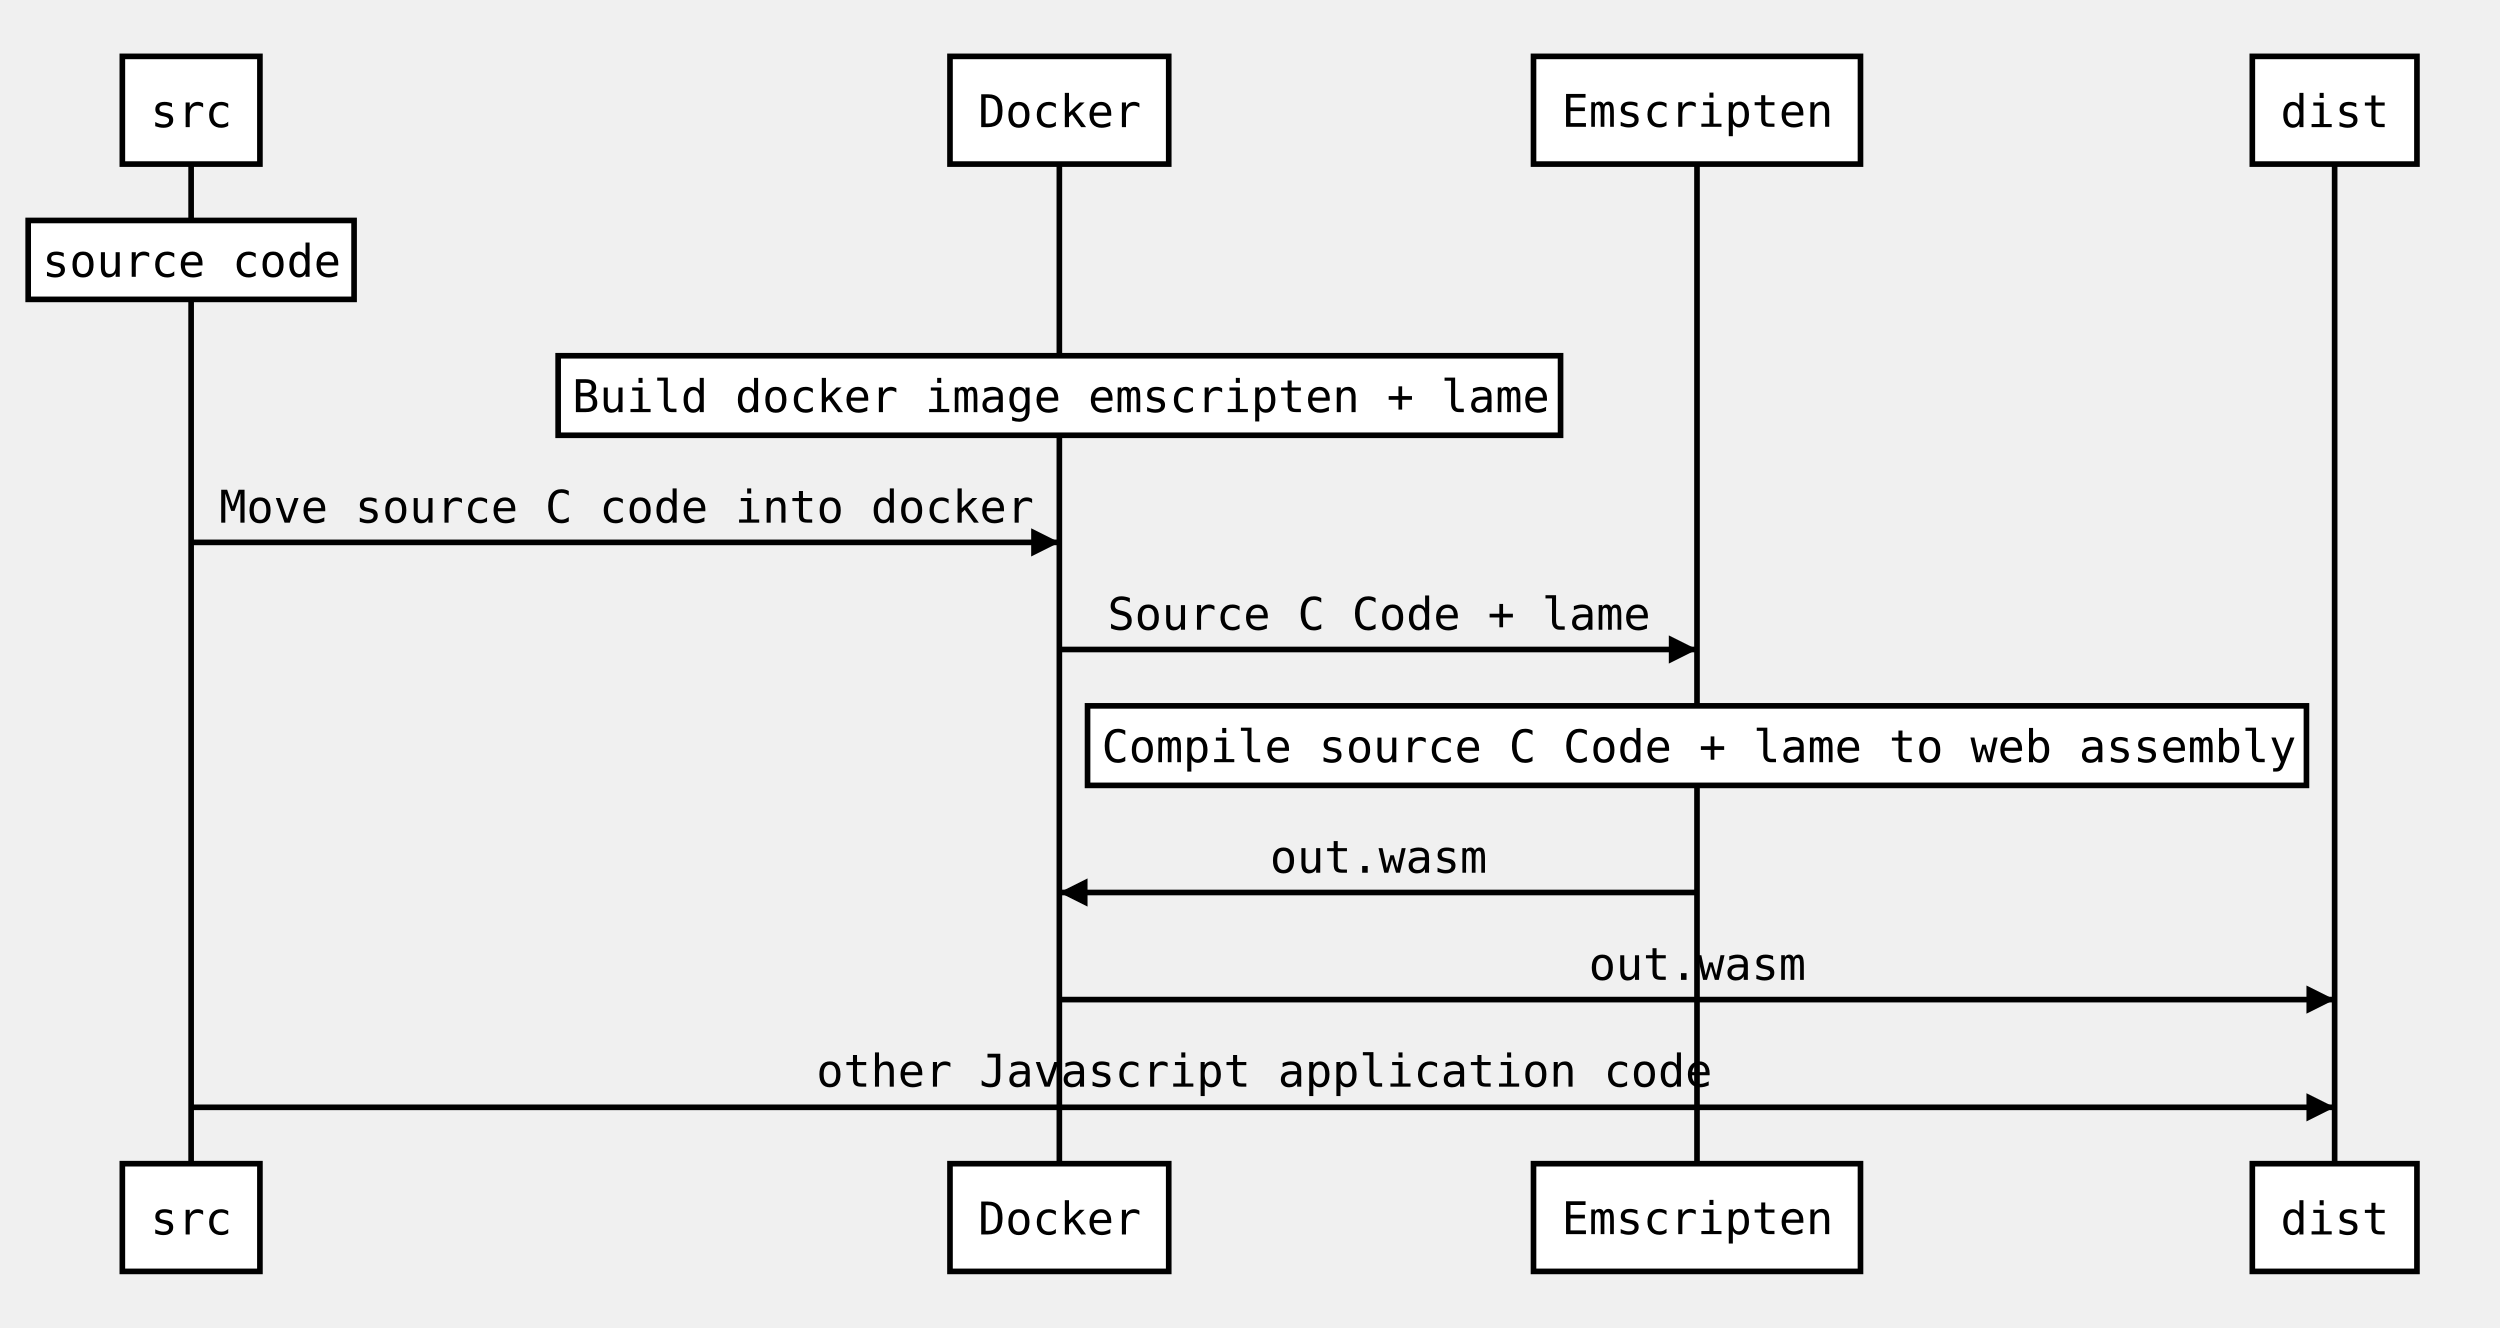
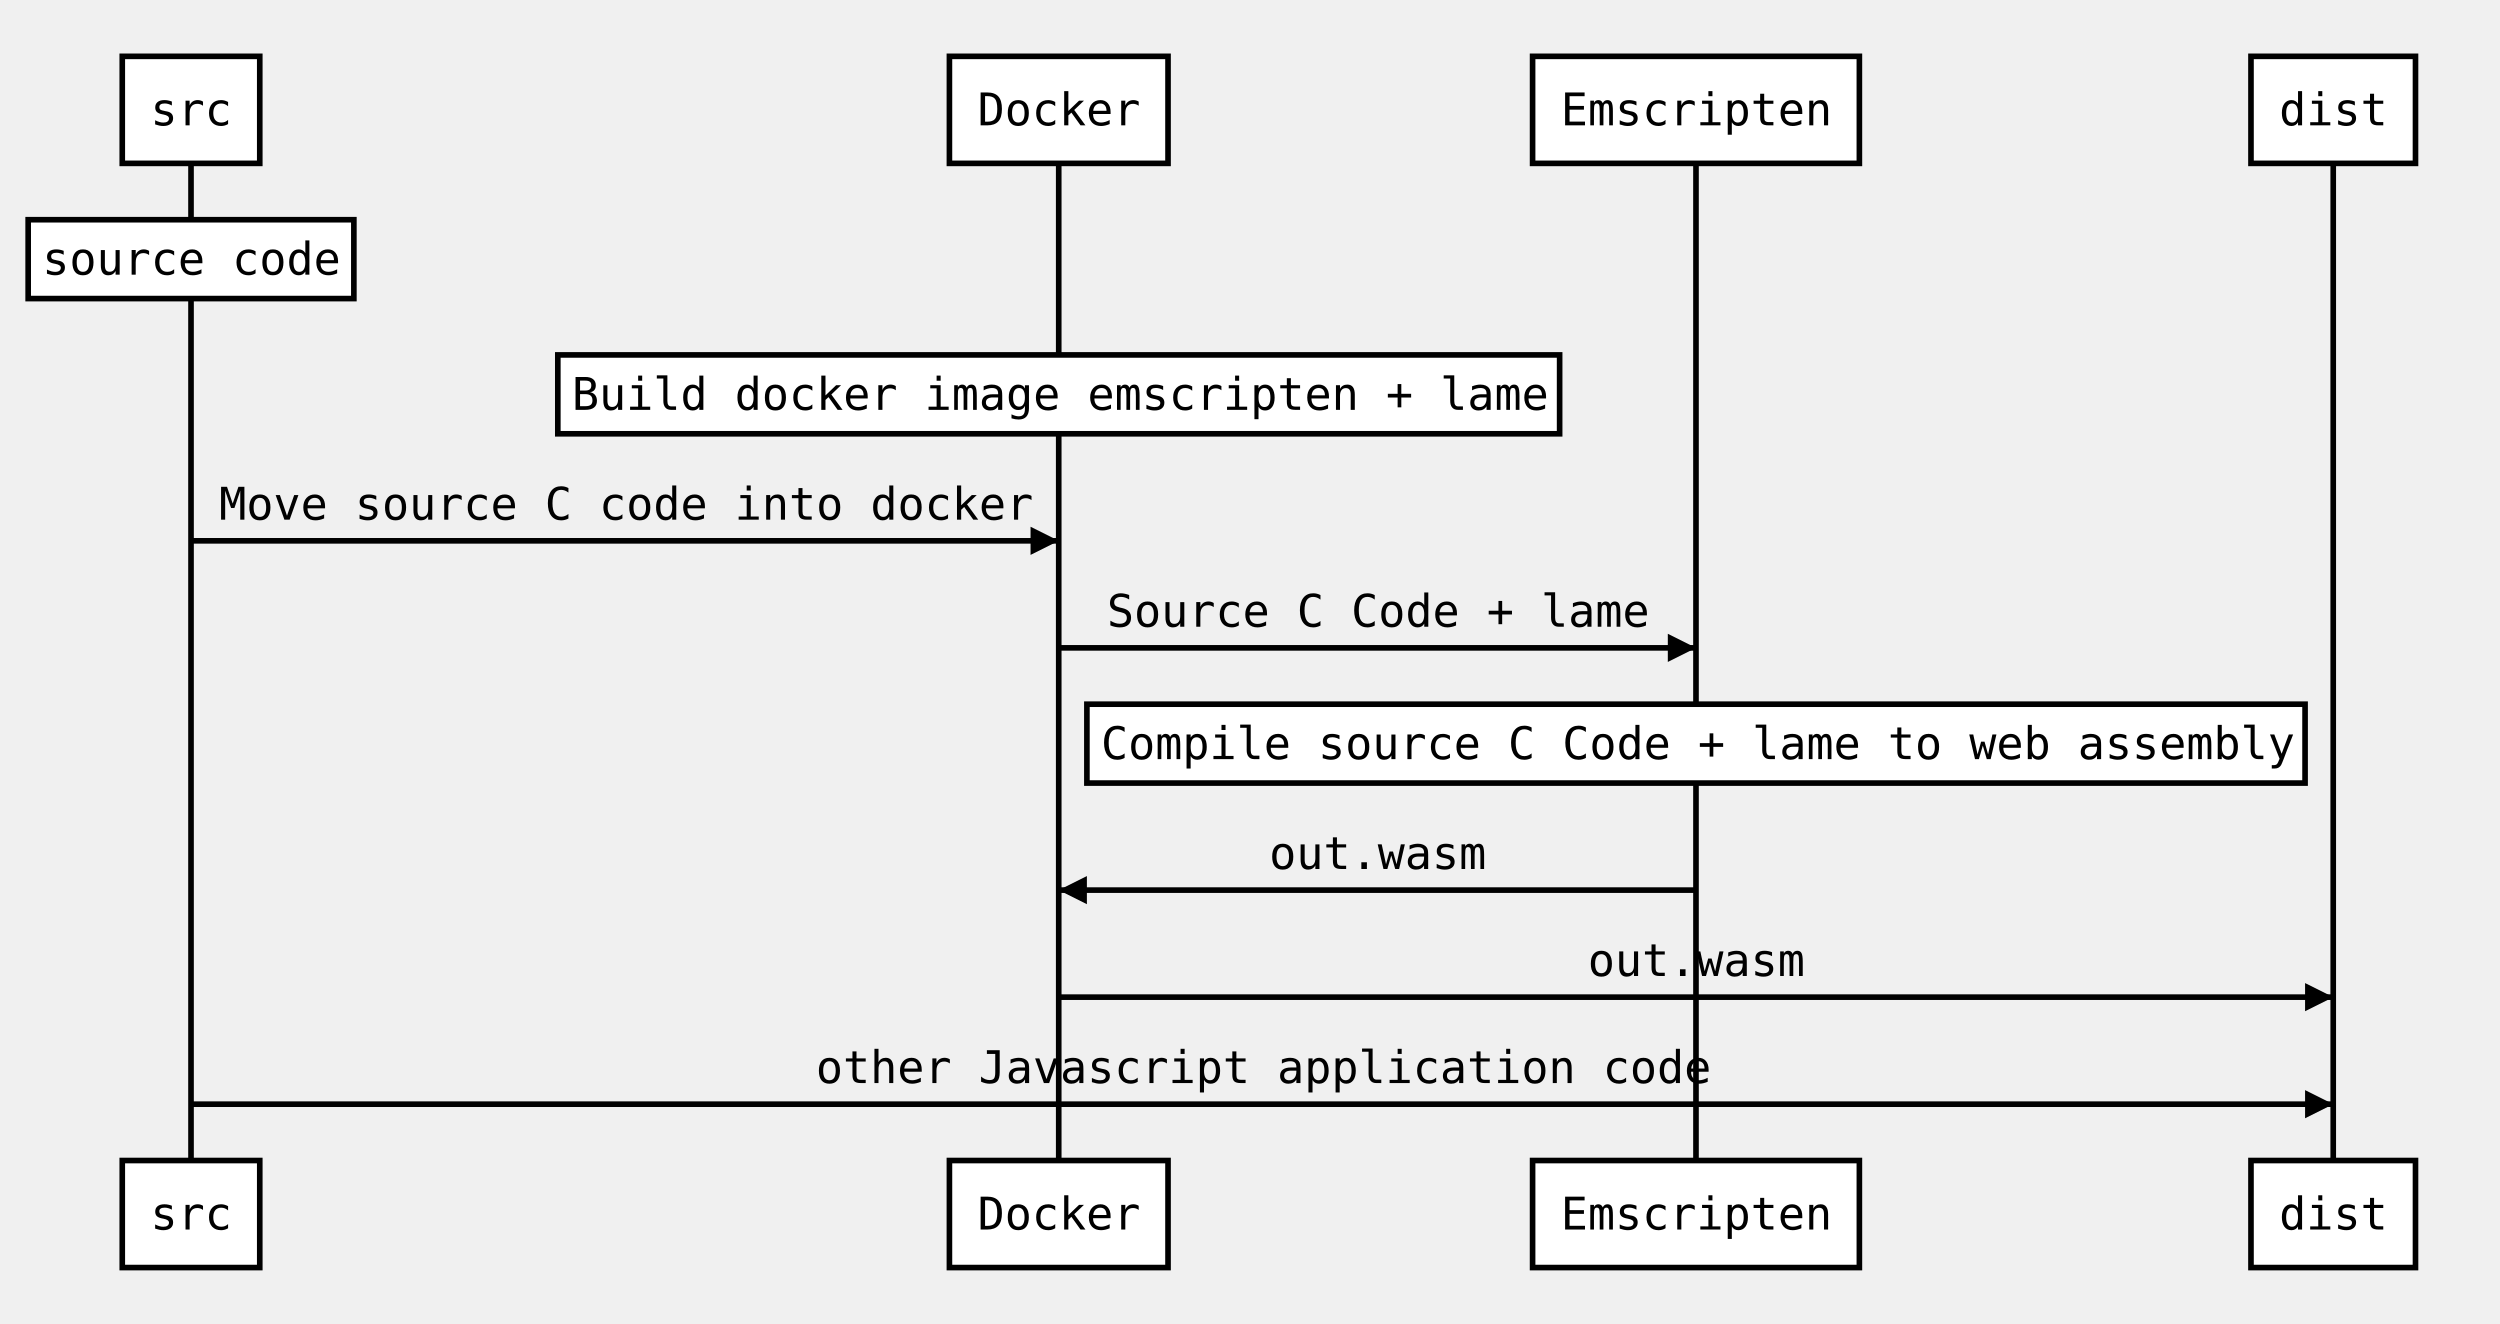
- <svg xmlns="http://www.w3.org/2000/svg" width="887" height="471">
-   <source>note over src: source code
- note over Docker: Build docker image emscripten + lame
- src -&gt; Docker: Move source C code into docker
- Docker -&gt; Emscripten: Source C Code + lame
- note over Emscripten: Compile source C Code + lame to web assembly
- Emscripten -&gt; Docker: out.wasm
- Docker -&gt; dist: out.wasm
- src -&gt; dist: other Javascript application code</source>
+ <svg xmlns="http://www.w3.org/2000/svg" width="887.531px" height="470px" class="sequence simple">
  <defs>
    <marker viewBox="0 0 5 5" markerWidth="5" markerHeight="5" orient="auto" refX="5" refY="2.5" id="markerArrowBlock">
      <path d="M 0 0 L 5 2.5 L 0 5 z" />
    </marker>
    <marker viewBox="0 0 9.6 16" markerWidth="4" markerHeight="16" orient="auto" refX="9.6" refY="8" id="markerArrowOpen">
      <path d="M 9.6,8 1.92,16 0,13.7 5.76,8 0,2.286 1.92,0 9.6,8 z" />
    </marker>
  </defs>
  <g class="title" />
  <g class="actor">
-     <rect x="43.406" y="20" width="48.812" height="38.219" stroke="#000000" fill="#ffffff" style="stroke-width: 2;" />
-     <text x="53.406" y="45.109" style="font-size: 16px; font-family: &quot;Andale Mono&quot;, monospace;">
+     <rect x="43.406" y="20" width="48.812" height="38" stroke="#000000" fill="#ffffff" style="stroke-width: 2;" />
+     <text x="53.406" y="44.5" style="font-size: 16px; font-family: &quot;Andale Mono&quot;, monospace;">
      <tspan x="53.406">src</tspan>
    </text>
  </g>
  <g class="actor">
-     <rect x="43.406" y="412.875" width="48.812" height="38.219" stroke="#000000" fill="#ffffff" style="stroke-width: 2;" />
-     <text x="53.406" y="437.984" style="font-size: 16px; font-family: &quot;Andale Mono&quot;, monospace;">
+     <rect x="43.406" y="412" width="48.812" height="38" stroke="#000000" fill="#ffffff" style="stroke-width: 2;" />
+     <text x="53.406" y="436.5" style="font-size: 16px; font-family: &quot;Andale Mono&quot;, monospace;">
      <tspan x="53.406">src</tspan>
    </text>
  </g>
-   <line x1="67.812" x2="67.812" y1="58.219" y2="412.875" stroke="#000000" fill="none" style="stroke-width: 2;" />
+   <line x1="67.812" x2="67.812" y1="58" y2="412" stroke="#000000" fill="none" style="stroke-width: 2;" />
  <g class="actor">
-     <rect x="337.055" y="20" width="77.609" height="38.219" stroke="#000000" fill="#ffffff" style="stroke-width: 2;" />
-     <text x="347.055" y="45.109" style="font-size: 16px; font-family: &quot;Andale Mono&quot;, monospace;">
+     <rect x="337.055" y="20" width="77.609" height="38" stroke="#000000" fill="#ffffff" style="stroke-width: 2;" />
+     <text x="347.055" y="44.5" style="font-size: 16px; font-family: &quot;Andale Mono&quot;, monospace;">
      <tspan x="347.055">Docker</tspan>
    </text>
  </g>
  <g class="actor">
-     <rect x="337.055" y="412.875" width="77.609" height="38.219" stroke="#000000" fill="#ffffff" style="stroke-width: 2;" />
-     <text x="347.055" y="437.984" style="font-size: 16px; font-family: &quot;Andale Mono&quot;, monospace;">
+     <rect x="337.055" y="412" width="77.609" height="38" stroke="#000000" fill="#ffffff" style="stroke-width: 2;" />
+     <text x="347.055" y="436.5" style="font-size: 16px; font-family: &quot;Andale Mono&quot;, monospace;">
      <tspan x="347.055">Docker</tspan>
    </text>
  </g>
-   <line x1="375.859" x2="375.859" y1="58.219" y2="412.875" stroke="#000000" fill="none" style="stroke-width: 2;" />
+   <line x1="375.859" x2="375.859" y1="58" y2="412" stroke="#000000" fill="none" style="stroke-width: 2;" />
  <g class="actor">
-     <rect x="544.086" y="20" width="116.016" height="38.219" stroke="#000000" fill="#ffffff" style="stroke-width: 2;" />
-     <text x="554.086" y="45" style="font-size: 16px; font-family: &quot;Andale Mono&quot;, monospace;">
+     <rect x="544.086" y="20" width="116.016" height="38" stroke="#000000" fill="#ffffff" style="stroke-width: 2;" />
+     <text x="554.086" y="44.5" style="font-size: 16px; font-family: &quot;Andale Mono&quot;, monospace;">
      <tspan x="554.086">Emscripten</tspan>
    </text>
  </g>
  <g class="actor">
-     <rect x="544.086" y="412.875" width="116.016" height="38.219" stroke="#000000" fill="#ffffff" style="stroke-width: 2;" />
-     <text x="554.086" y="437.875" style="font-size: 16px; font-family: &quot;Andale Mono&quot;, monospace;">
+     <rect x="544.086" y="412" width="116.016" height="38" stroke="#000000" fill="#ffffff" style="stroke-width: 2;" />
+     <text x="554.086" y="436.5" style="font-size: 16px; font-family: &quot;Andale Mono&quot;, monospace;">
      <tspan x="554.086">Emscripten</tspan>
    </text>
  </g>
-   <line x1="602.094" x2="602.094" y1="58.219" y2="412.875" stroke="#000000" fill="none" style="stroke-width: 2;" />
+   <line x1="602.094" x2="602.094" y1="58" y2="412" stroke="#000000" fill="none" style="stroke-width: 2;" />
  <g class="actor">
-     <rect x="799.125" y="20" width="58.406" height="38.219" stroke="#000000" fill="#ffffff" style="stroke-width: 2;" />
-     <text x="809.125" y="45.109" style="font-size: 16px; font-family: &quot;Andale Mono&quot;, monospace;">
+     <rect x="799.125" y="20" width="58.406" height="38" stroke="#000000" fill="#ffffff" style="stroke-width: 2;" />
+     <text x="809.125" y="44.5" style="font-size: 16px; font-family: &quot;Andale Mono&quot;, monospace;">
      <tspan x="809.125">dist</tspan>
    </text>
  </g>
  <g class="actor">
-     <rect x="799.125" y="412.875" width="58.406" height="38.219" stroke="#000000" fill="#ffffff" style="stroke-width: 2;" />
-     <text x="809.125" y="437.984" style="font-size: 16px; font-family: &quot;Andale Mono&quot;, monospace;">
+     <rect x="799.125" y="412" width="58.406" height="38" stroke="#000000" fill="#ffffff" style="stroke-width: 2;" />
+     <text x="809.125" y="436.5" style="font-size: 16px; font-family: &quot;Andale Mono&quot;, monospace;">
      <tspan x="809.125">dist</tspan>
    </text>
  </g>
-   <line x1="828.328" x2="828.328" y1="58.219" y2="412.875" stroke="#000000" fill="none" style="stroke-width: 2;" />
+   <line x1="828.328" x2="828.328" y1="58" y2="412" stroke="#000000" fill="none" style="stroke-width: 2;" />
  <g class="note">
-     <rect x="10" y="78.219" width="115.625" height="28" stroke="#000000" fill="#ffffff" style="stroke-width: 2;" />
-     <text x="15" y="98.219" style="font-size: 16px; font-family: &quot;Andale Mono&quot;, monospace;">
+     <rect x="10" y="78" width="115.625" height="28" stroke="#000000" fill="#ffffff" style="stroke-width: 2;" />
+     <text x="15" y="97.5" style="font-size: 16px; font-family: &quot;Andale Mono&quot;, monospace;">
      <tspan x="15">source code</tspan>
    </text>
  </g>
  <g class="note">
-     <rect x="198.031" y="126.219" width="355.656" height="28.219" stroke="#000000" fill="#ffffff" style="stroke-width: 2;" />
-     <text x="203.031" y="146.219" style="font-size: 16px; font-family: &quot;Andale Mono&quot;, monospace;">
+     <rect x="198.031" y="126" width="355.656" height="28" stroke="#000000" fill="#ffffff" style="stroke-width: 2;" />
+     <text x="203.031" y="145.5" style="font-size: 16px; font-family: &quot;Andale Mono&quot;, monospace;">
      <tspan x="203.031">Build docker image emscripten + lame</tspan>
    </text>
  </g>
  <g class="signal">
-     <text x="77.812" y="185.438" style="font-size: 16px; font-family: &quot;Andale Mono&quot;, monospace;">
+     <text x="77.812" y="184.5" style="font-size: 16px; font-family: &quot;Andale Mono&quot;, monospace;">
      <tspan x="77.812">Move source C code into docker</tspan>
    </text>
-     <line x1="67.812" x2="375.859" y1="192.438" y2="192.438" stroke="#000000" fill="none" style="stroke-width: 2; marker-end: url(&quot;#markerArrowBlock&quot;);" />
+     <line x1="67.812" x2="375.859" y1="192" y2="192" stroke="#000000" fill="none" style="stroke-width: 2; marker-end: url(&quot;#markerArrowBlock&quot;);" />
  </g>
  <g class="signal">
-     <text x="392.961" y="223.438" style="font-size: 16px; font-family: &quot;Andale Mono&quot;, monospace;">
+     <text x="392.961" y="222.5" style="font-size: 16px; font-family: &quot;Andale Mono&quot;, monospace;">
      <tspan x="392.961">Source C Code + lame</tspan>
    </text>
-     <line x1="375.859" x2="602.094" y1="230.438" y2="230.438" stroke="#000000" fill="none" style="stroke-width: 2; marker-end: url(&quot;#markerArrowBlock&quot;);" />
+     <line x1="375.859" x2="602.094" y1="230" y2="230" stroke="#000000" fill="none" style="stroke-width: 2; marker-end: url(&quot;#markerArrowBlock&quot;);" />
  </g>
  <g class="note">
-     <rect x="385.859" y="250.438" width="432.469" height="28.219" stroke="#000000" fill="#ffffff" style="stroke-width: 2;" />
-     <text x="390.859" y="270.438" style="font-size: 16px; font-family: &quot;Andale Mono&quot;, monospace;">
+     <rect x="385.859" y="250" width="432.469" height="28" stroke="#000000" fill="#ffffff" style="stroke-width: 2;" />
+     <text x="390.859" y="269.5" style="font-size: 16px; font-family: &quot;Andale Mono&quot;, monospace;">
      <tspan x="390.859">Compile source C Code + lame to web assembly</tspan>
    </text>
  </g>
  <g class="signal">
-     <text x="450.57" y="309.656" style="font-size: 16px; font-family: &quot;Andale Mono&quot;, monospace;">
+     <text x="450.57" y="308.5" style="font-size: 16px; font-family: &quot;Andale Mono&quot;, monospace;">
      <tspan x="450.57">out.wasm</tspan>
    </text>
-     <line x1="602.094" x2="375.859" y1="316.656" y2="316.656" stroke="#000000" fill="none" style="stroke-width: 2; marker-end: url(&quot;#markerArrowBlock&quot;);" />
+     <line x1="602.094" x2="375.859" y1="316" y2="316" stroke="#000000" fill="none" style="stroke-width: 2; marker-end: url(&quot;#markerArrowBlock&quot;);" />
  </g>
  <g class="signal">
-     <text x="563.688" y="347.656" style="font-size: 16px; font-family: &quot;Andale Mono&quot;, monospace;">
+     <text x="563.688" y="346.5" style="font-size: 16px; font-family: &quot;Andale Mono&quot;, monospace;">
      <tspan x="563.688">out.wasm</tspan>
    </text>
-     <line x1="375.859" x2="828.328" y1="354.656" y2="354.656" stroke="#000000" fill="none" style="stroke-width: 2; marker-end: url(&quot;#markerArrowBlock&quot;);" />
+     <line x1="375.859" x2="828.328" y1="354" y2="354" stroke="#000000" fill="none" style="stroke-width: 2; marker-end: url(&quot;#markerArrowBlock&quot;);" />
  </g>
  <g class="signal">
-     <text x="289.641" y="385.547" style="font-size: 16px; font-family: &quot;Andale Mono&quot;, monospace;">
+     <text x="289.641" y="384.5" style="font-size: 16px; font-family: &quot;Andale Mono&quot;, monospace;">
      <tspan x="289.641">other Javascript application code</tspan>
    </text>
-     <line x1="67.812" x2="828.328" y1="392.875" y2="392.875" stroke="#000000" fill="none" style="stroke-width: 2; marker-end: url(&quot;#markerArrowBlock&quot;);" />
+     <line x1="67.812" x2="828.328" y1="392" y2="392" stroke="#000000" fill="none" style="stroke-width: 2; marker-end: url(&quot;#markerArrowBlock&quot;);" />
  </g>
</svg>
